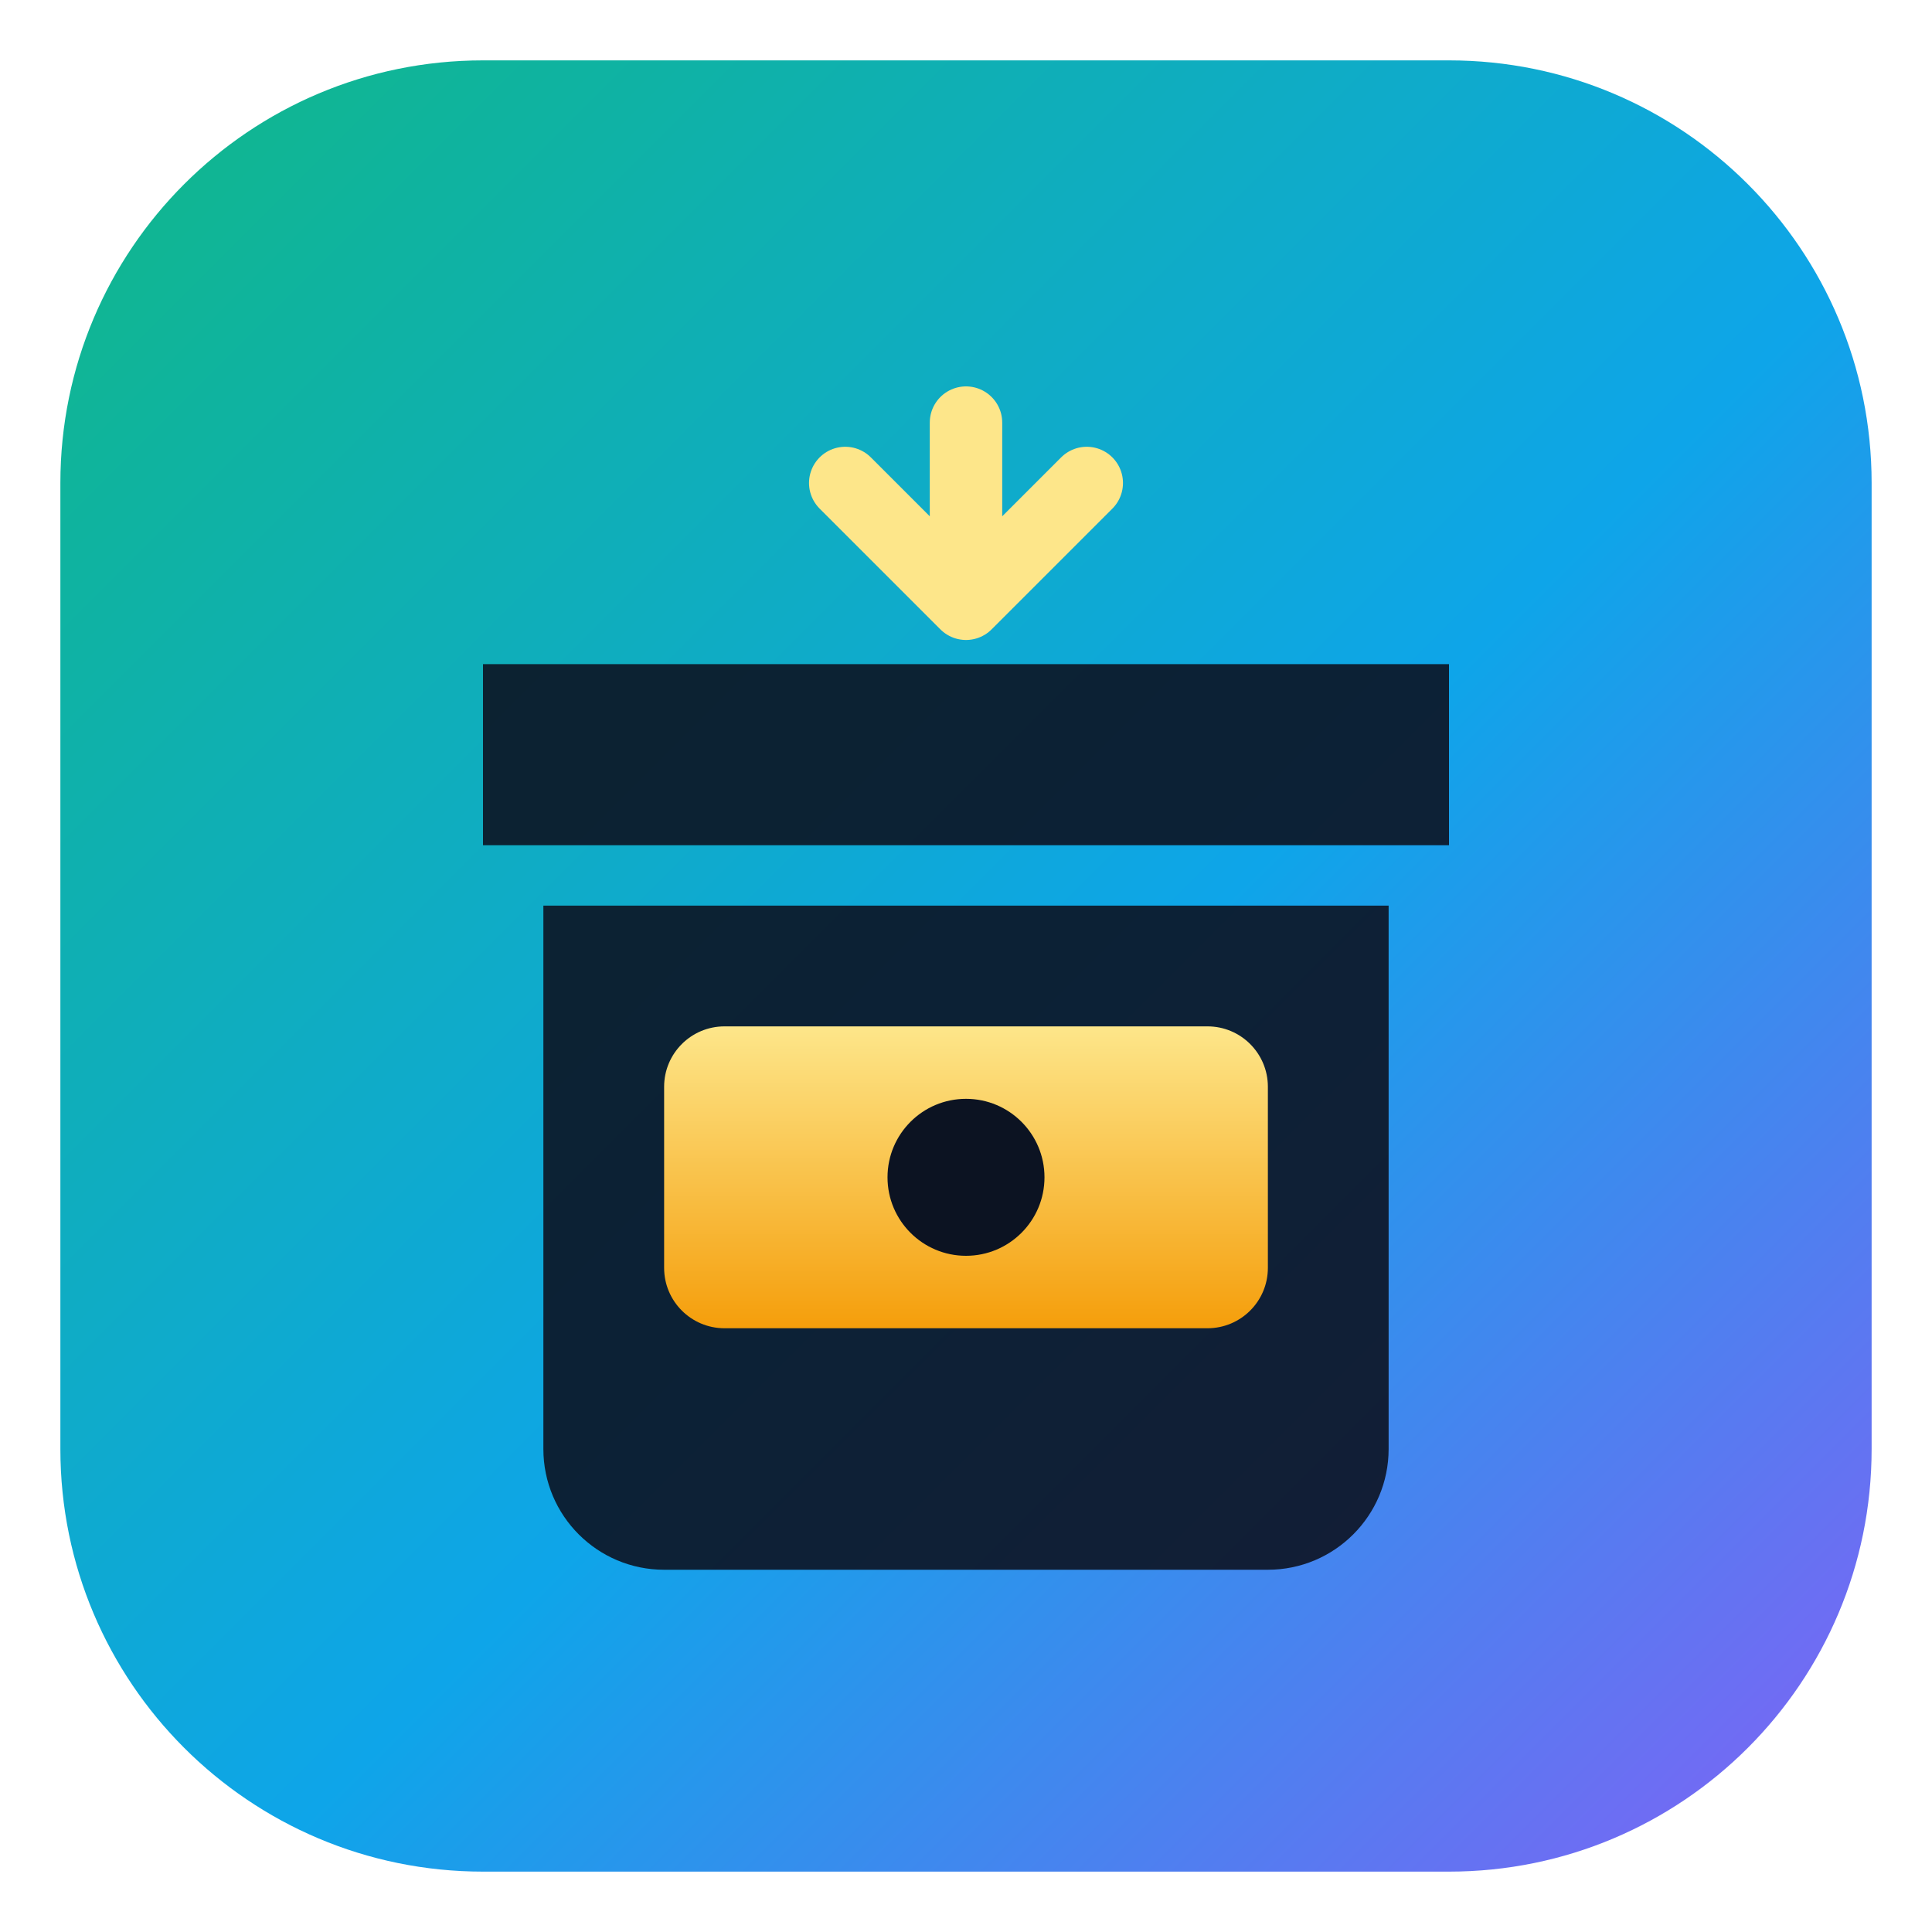
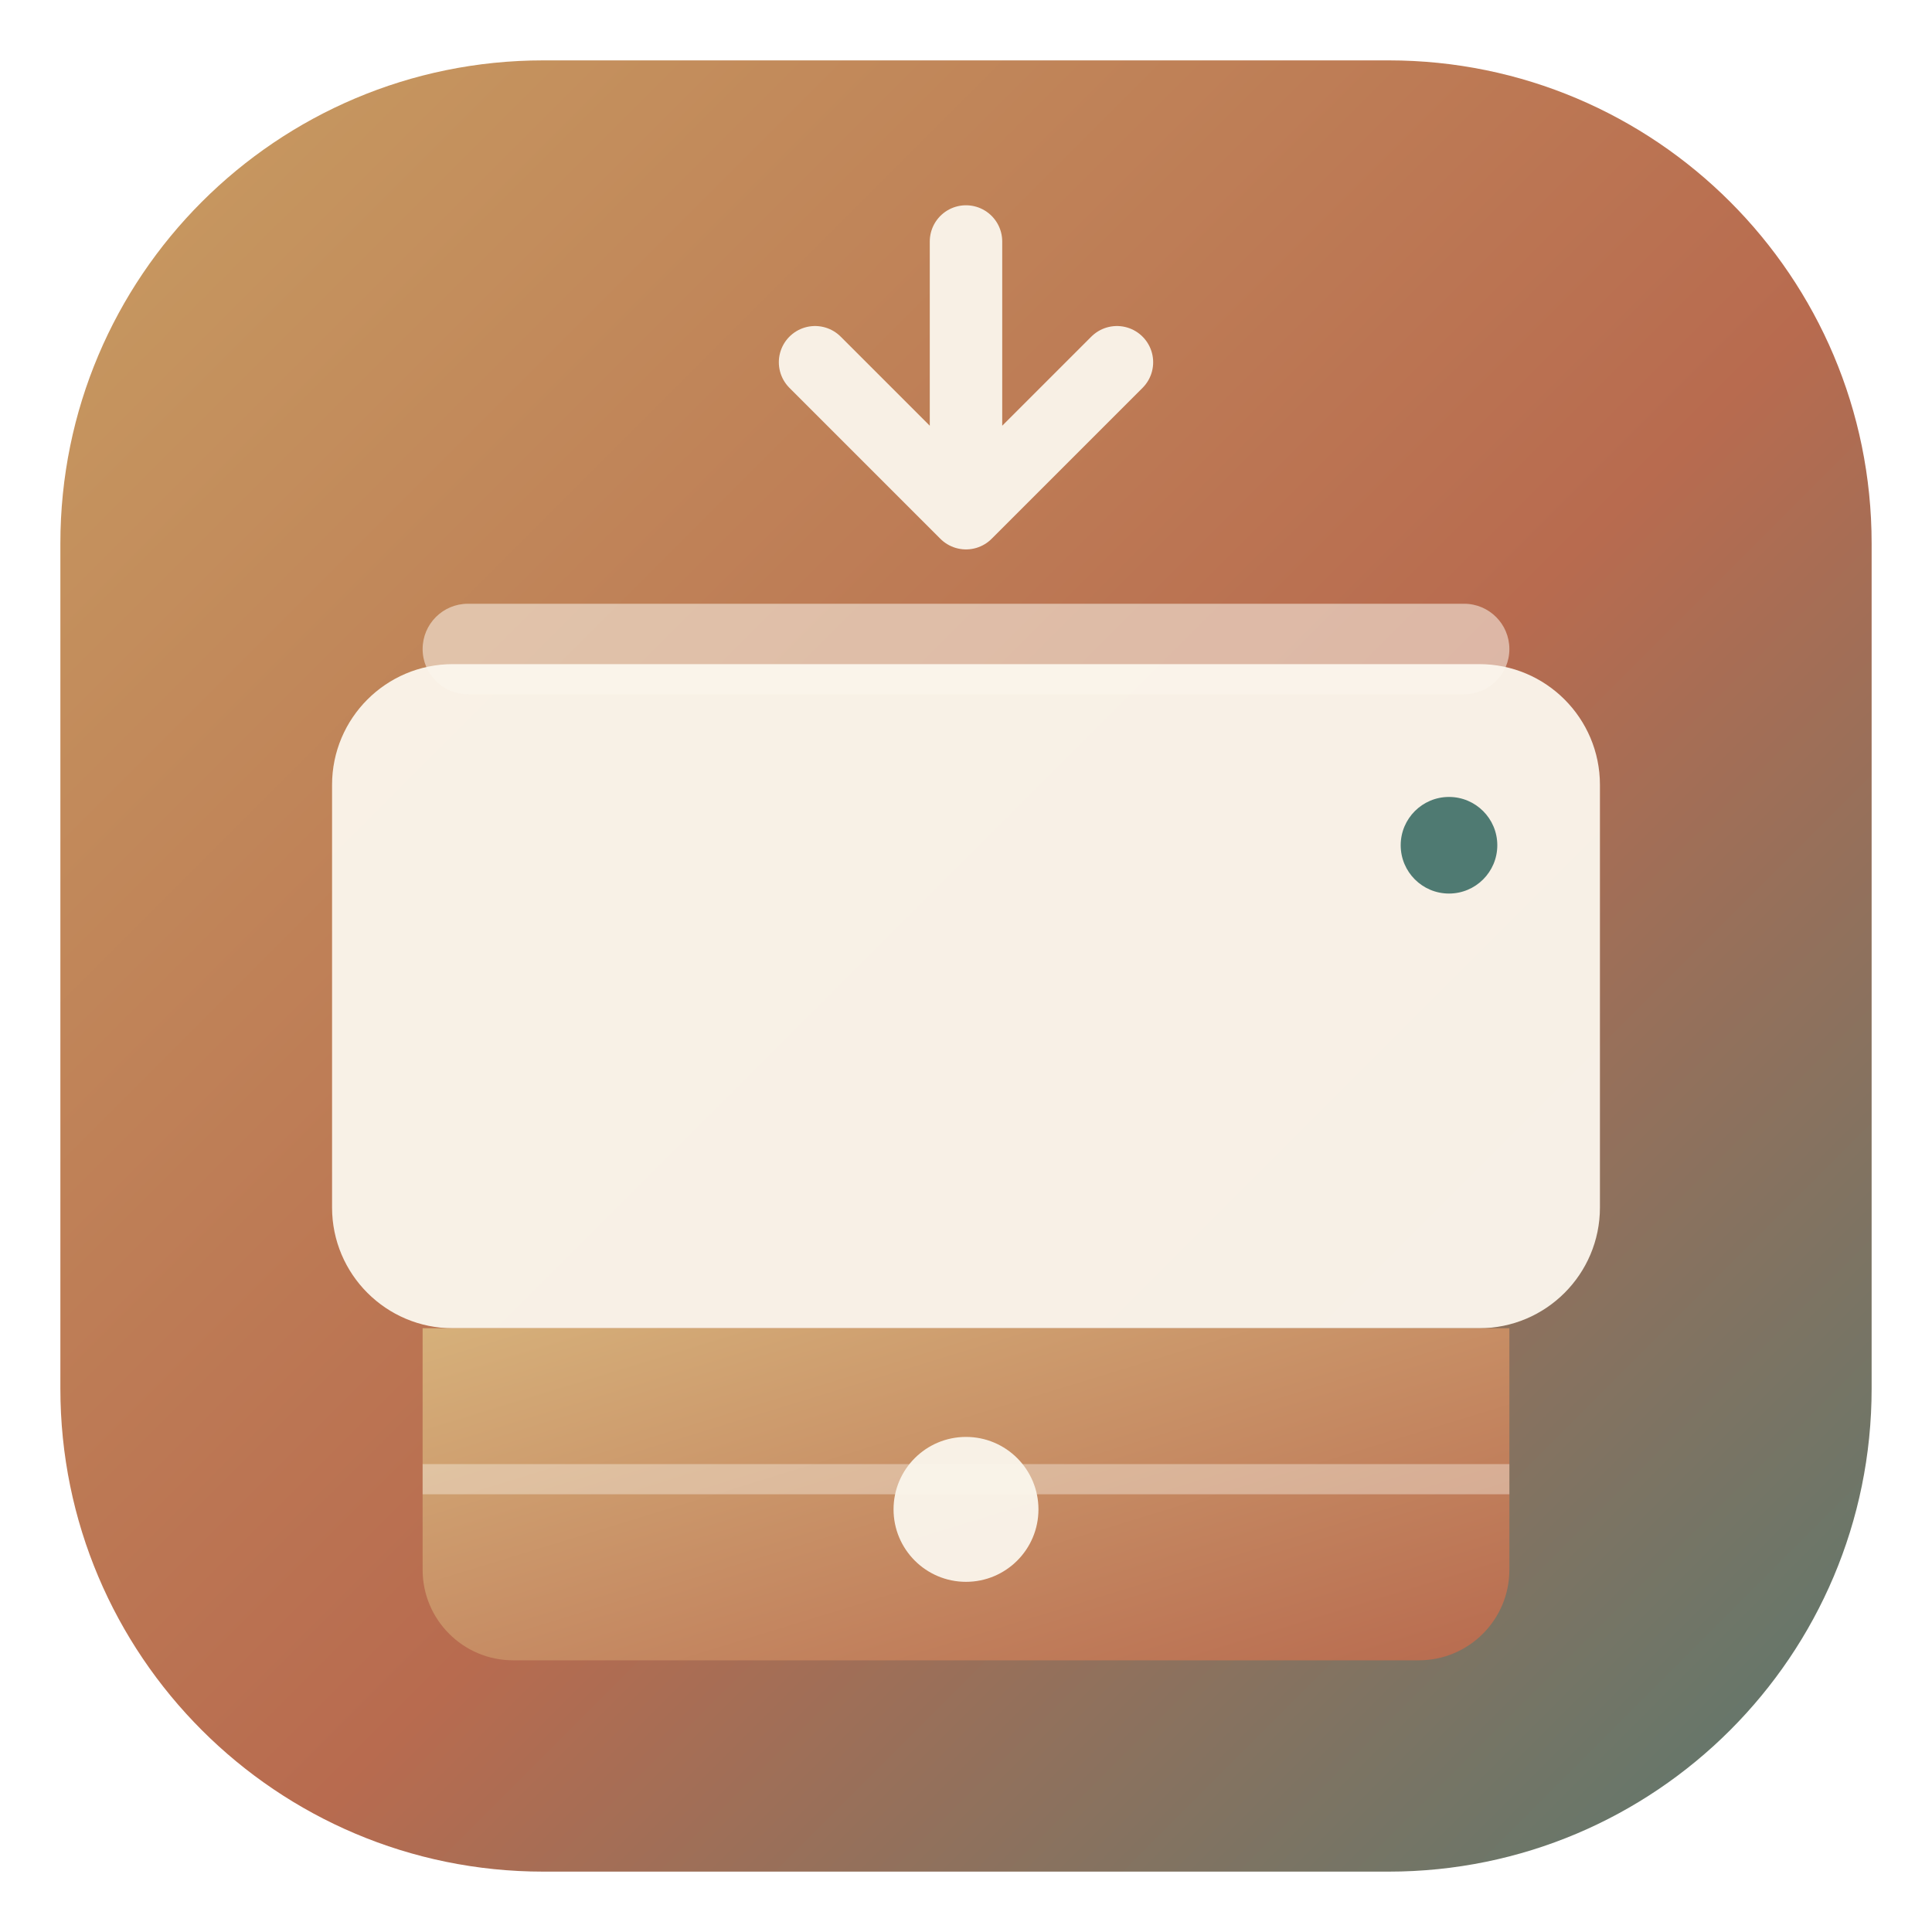
<svg xmlns="http://www.w3.org/2000/svg" viewBox="0 0 64 64" fill="none">
  <defs>
    <linearGradient id="g" x1="0" y1="0" x2="64" y2="64" gradientUnits="userSpaceOnUse">
-       <stop offset="0" stop-color="#10b981" />
-       <stop offset=".55" stop-color="#0ea5e9" />
-       <stop offset="1" stop-color="#8b5cf6" />
+       <stop offset="0" stop-color="#c9a063" />
+       <stop offset=".55" stop-color="#b86b4f" />
+       <stop offset="1" stop-color="#4f7a72" />
    </linearGradient>
-     <linearGradient id="gold" x1="0" y1="0" x2="0" y2="1">
-       <stop offset="0" stop-color="#fde68a" />
-       <stop offset="1" stop-color="#f59e0b" />
+     <linearGradient id="bill" x1="0" y1="0" x2="1" y2="1">
+       <stop offset="0" stop-color="#d6b07a" />
+       <stop offset="1" stop-color="#b86b4f" />
    </linearGradient>
  </defs>
-   <rect x="2" y="2" width="60" height="60" rx="14" fill="url(#g)" />
-   <path d="M16 22h32v6H16zM18 30h28v18a4 4 0 0 1-4 4H22a4 4 0 0 1-4-4z" fill="#0c1322" opacity=".9" />
-   <rect x="22" y="34" width="20" height="10" rx="2" fill="url(#gold)" />
-   <circle cx="32" cy="39" r="2.6" fill="#0c1322" />
-   <path d="M32 14v6M28 16l4 4 4-4" stroke="#fde68a" stroke-width="2.4" stroke-linecap="round" stroke-linejoin="round" fill="none" />
+   <rect x="2" y="2" width="60" height="60" rx="16" fill="url(#g)" />
+   <rect x="11" y="22" width="42" height="22" rx="4" fill="#fbf6ec" opacity=".96" />
+   <rect x="14" y="20" width="36" height="3" rx="1.5" fill="#fbf6ec" opacity=".55" />
+   <path d="M14 44 H50 V52 a3 3 0 0 1 -3 3 H17 a3 3 0 0 1 -3 -3 Z" fill="url(#bill)" />
+   <path d="M14 49 H50" stroke="#fbf6ec" stroke-opacity=".4" stroke-width="1" />
+   <circle cx="32" cy="50" r="2.4" fill="#fbf6ec" opacity=".95" />
+   <path d="M32 8 v8 M27 12 l5 5 5 -5" stroke="#fbf6ec" stroke-width="2.4" stroke-linecap="round" stroke-linejoin="round" fill="none" opacity=".95" />
+   <circle cx="48" cy="28" r="1.6" fill="#4f7a72" />
</svg>
